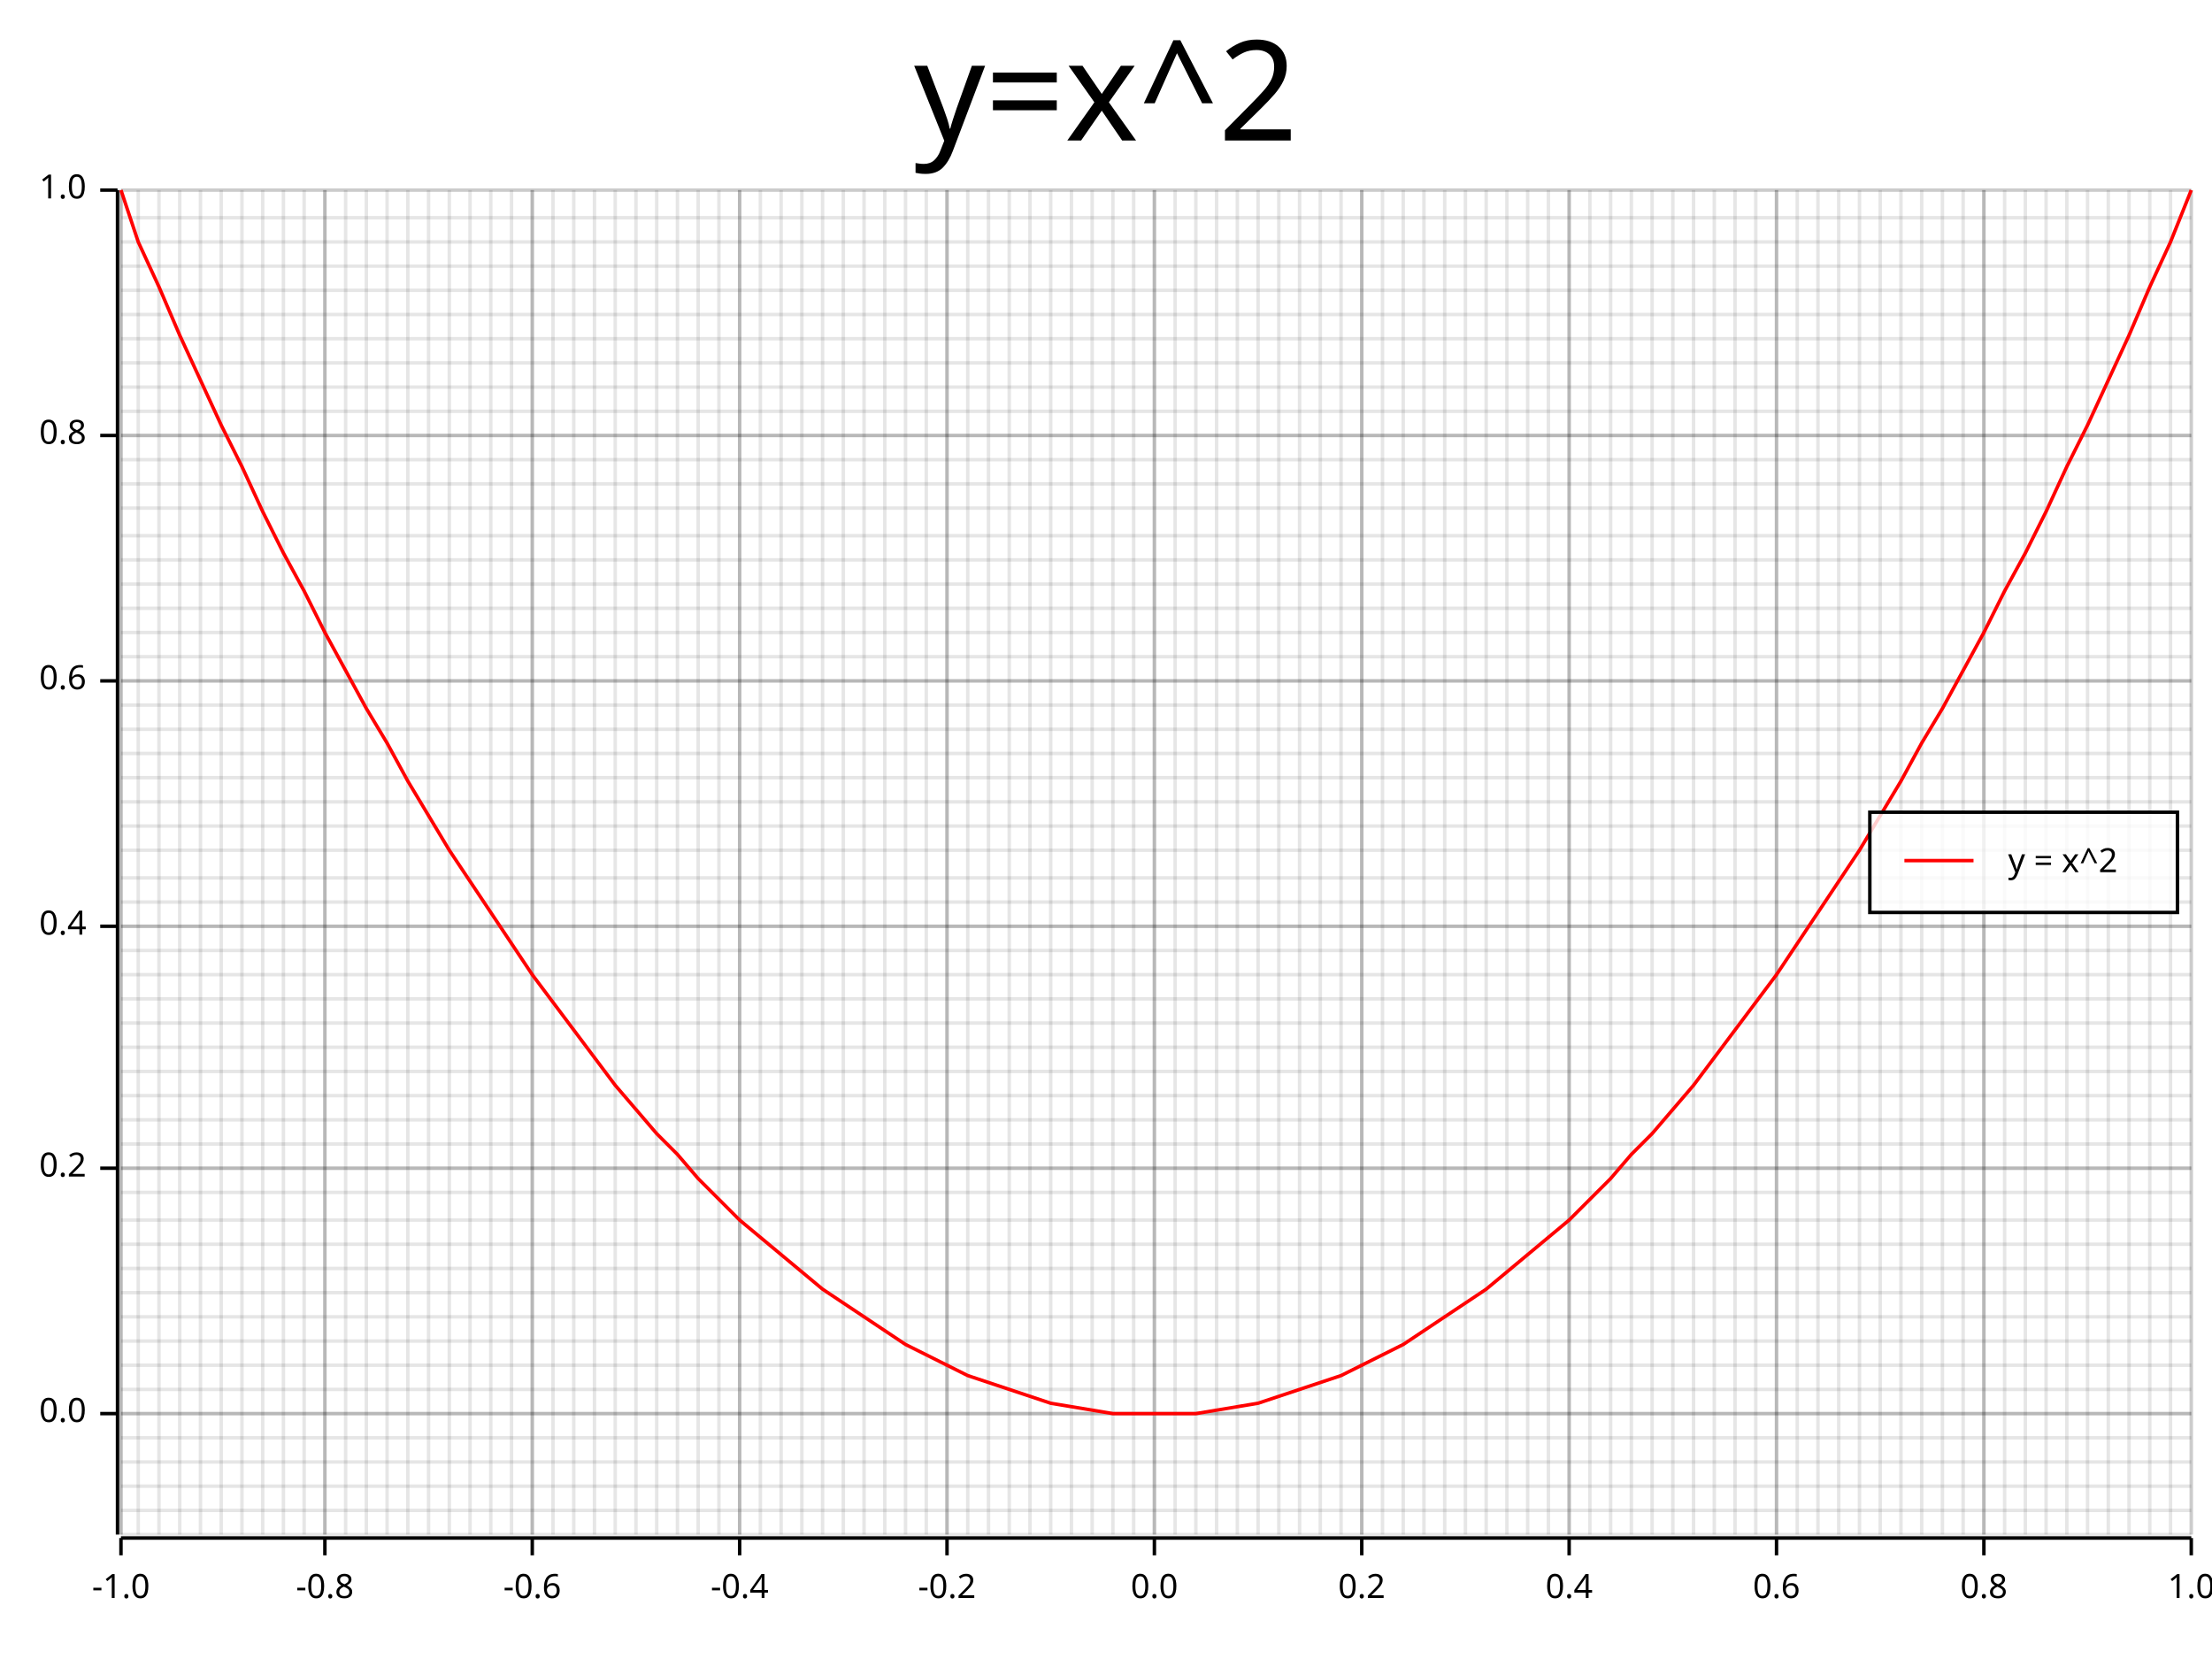
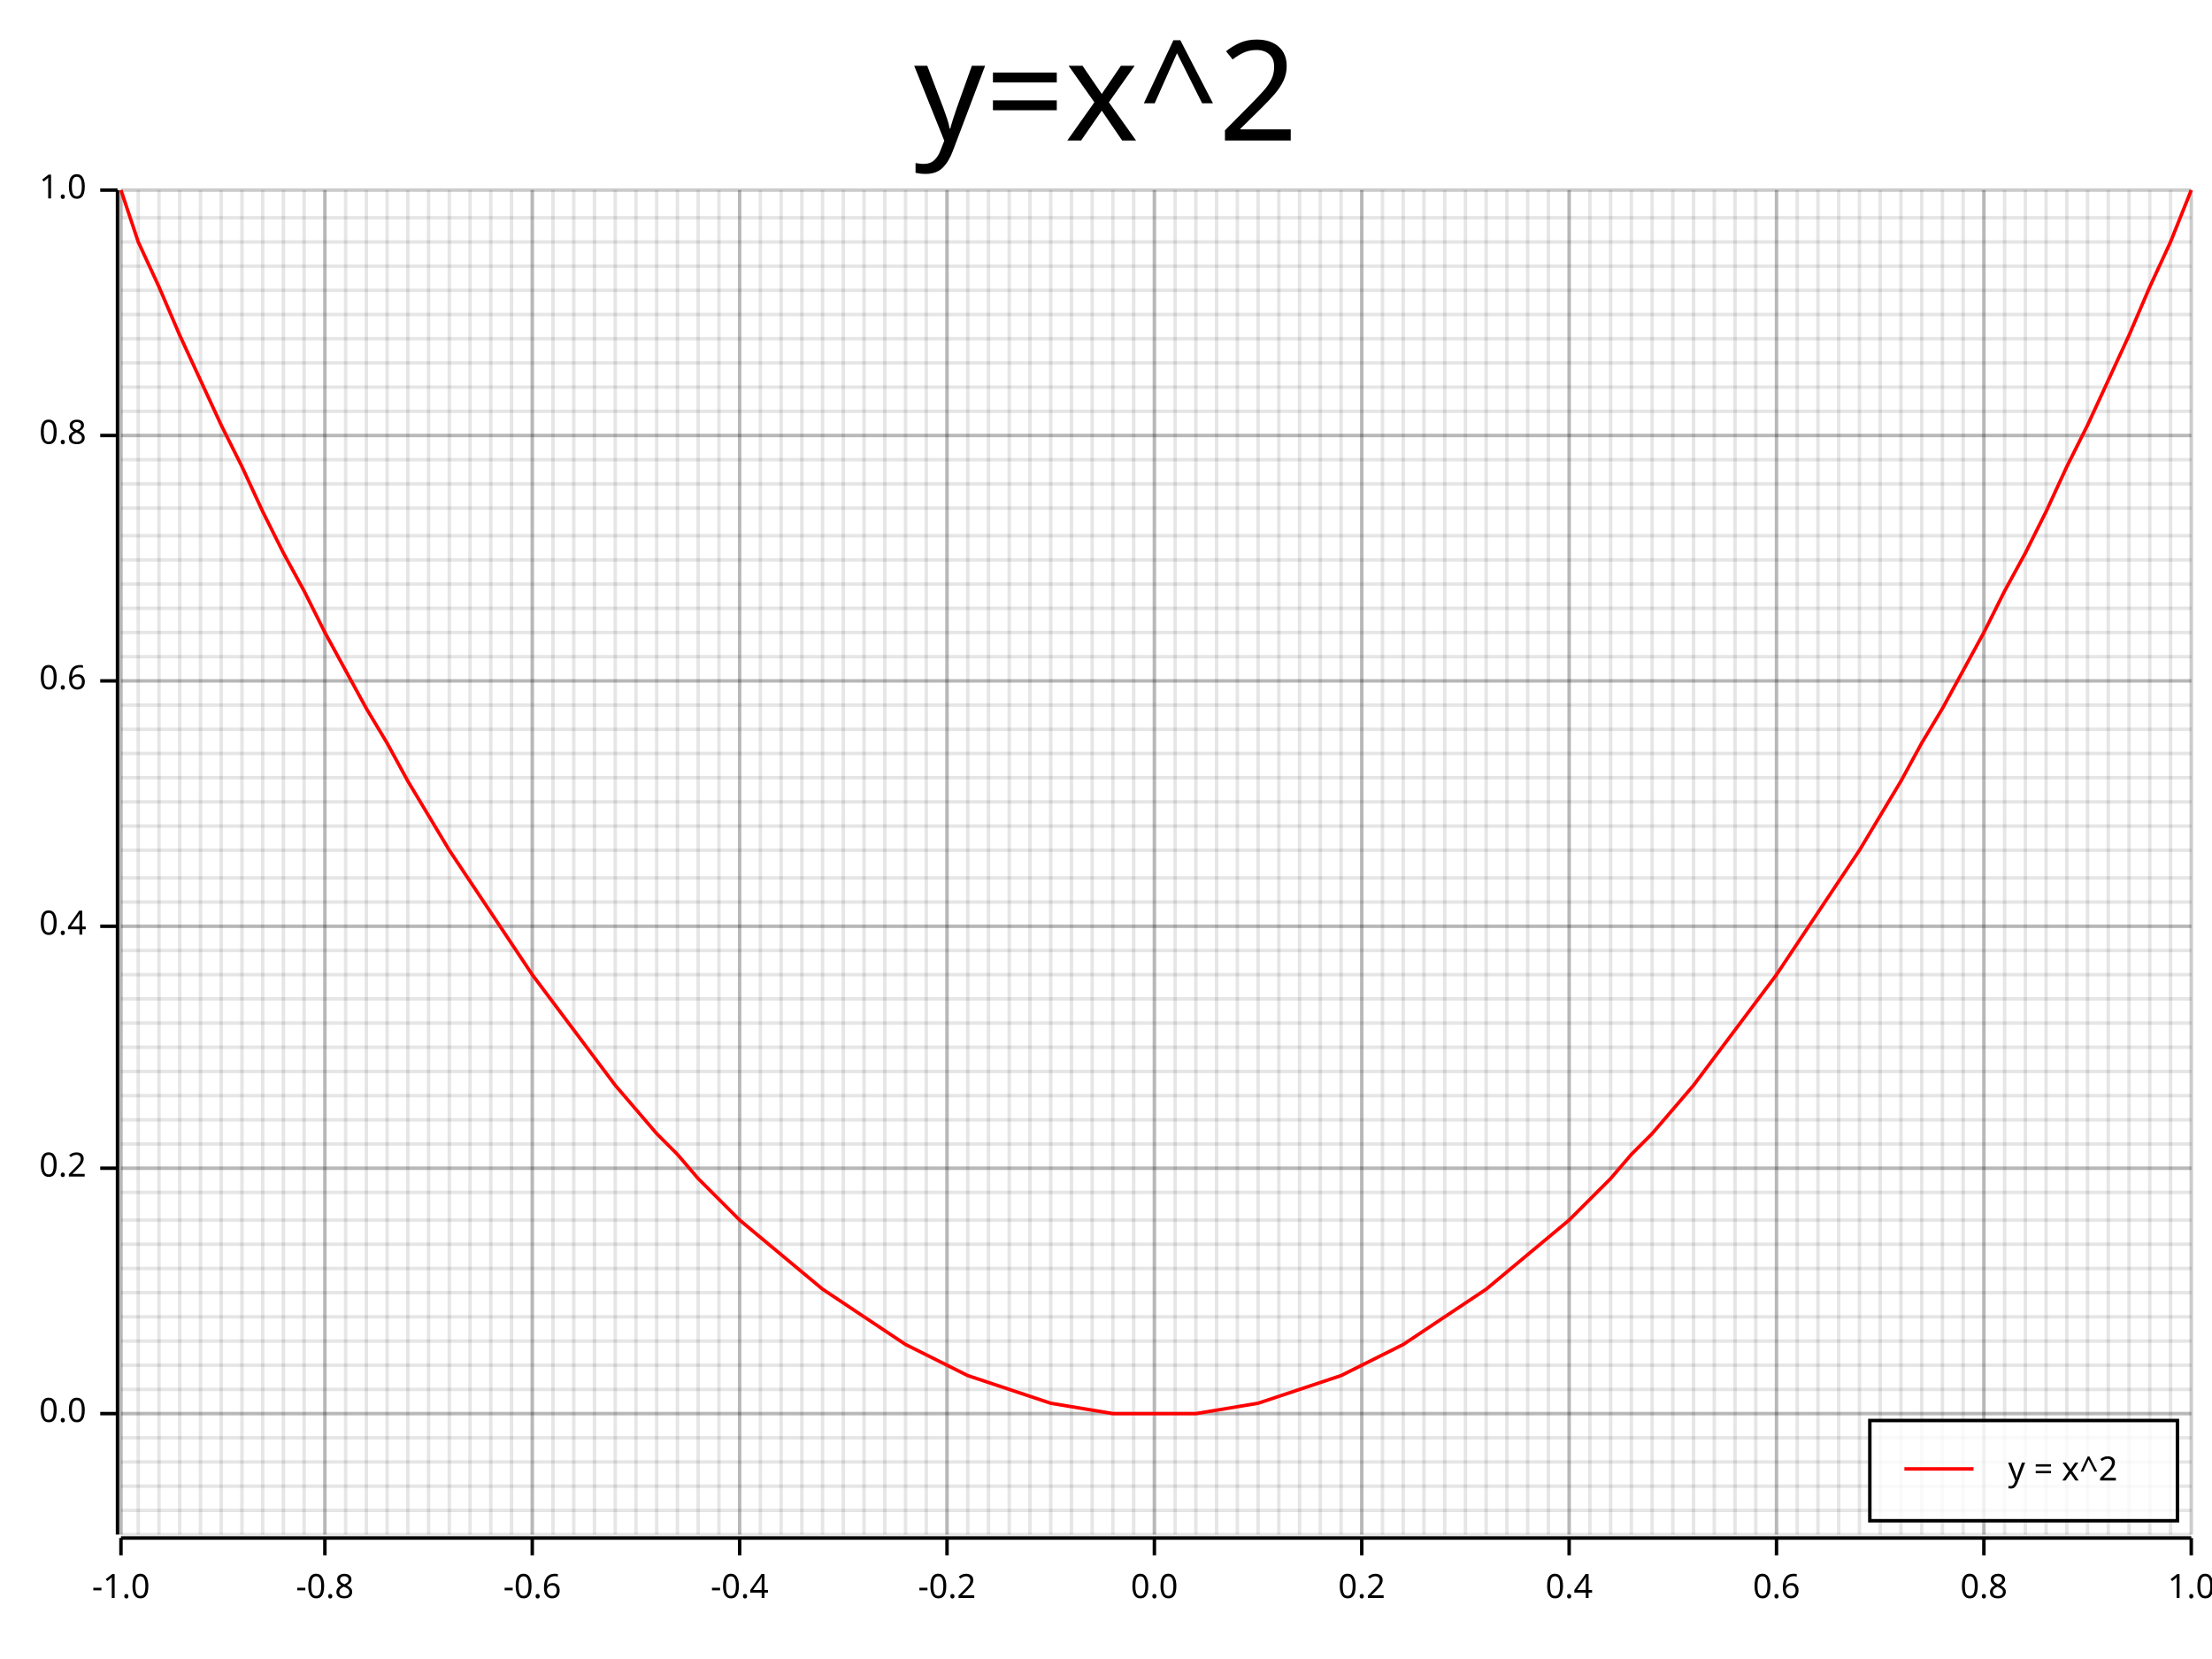
<svg xmlns="http://www.w3.org/2000/svg" width="640" height="480" viewBox="0 0 640 480">
  <rect x="0" y="0" width="640" height="480" opacity="1" fill="#FFFFFF" stroke="none" />
  <text x="320" y="10" dy="0.76em" text-anchor="middle" font-family="sans-serif" font-size="40.323" opacity="1" fill="#000000">
y=x^2
</text>
  <line opacity="0.1" stroke="#000000" stroke-width="1" x1="35" y1="444" x2="35" y2="55" />
  <line opacity="0.1" stroke="#000000" stroke-width="1" x1="40" y1="444" x2="40" y2="55" />
  <line opacity="0.1" stroke="#000000" stroke-width="1" x1="46" y1="444" x2="46" y2="55" />
  <line opacity="0.1" stroke="#000000" stroke-width="1" x1="52" y1="444" x2="52" y2="55" />
  <line opacity="0.1" stroke="#000000" stroke-width="1" x1="58" y1="444" x2="58" y2="55" />
  <line opacity="0.1" stroke="#000000" stroke-width="1" x1="64" y1="444" x2="64" y2="55" />
  <line opacity="0.1" stroke="#000000" stroke-width="1" x1="70" y1="444" x2="70" y2="55" />
  <line opacity="0.1" stroke="#000000" stroke-width="1" x1="76" y1="444" x2="76" y2="55" />
  <line opacity="0.1" stroke="#000000" stroke-width="1" x1="82" y1="444" x2="82" y2="55" />
  <line opacity="0.1" stroke="#000000" stroke-width="1" x1="88" y1="444" x2="88" y2="55" />
  <line opacity="0.1" stroke="#000000" stroke-width="1" x1="94" y1="444" x2="94" y2="55" />
  <line opacity="0.1" stroke="#000000" stroke-width="1" x1="100" y1="444" x2="100" y2="55" />
  <line opacity="0.1" stroke="#000000" stroke-width="1" x1="106" y1="444" x2="106" y2="55" />
  <line opacity="0.1" stroke="#000000" stroke-width="1" x1="112" y1="444" x2="112" y2="55" />
  <line opacity="0.1" stroke="#000000" stroke-width="1" x1="118" y1="444" x2="118" y2="55" />
  <line opacity="0.1" stroke="#000000" stroke-width="1" x1="124" y1="444" x2="124" y2="55" />
  <line opacity="0.1" stroke="#000000" stroke-width="1" x1="130" y1="444" x2="130" y2="55" />
  <line opacity="0.1" stroke="#000000" stroke-width="1" x1="136" y1="444" x2="136" y2="55" />
  <line opacity="0.1" stroke="#000000" stroke-width="1" x1="142" y1="444" x2="142" y2="55" />
  <line opacity="0.1" stroke="#000000" stroke-width="1" x1="148" y1="444" x2="148" y2="55" />
  <line opacity="0.1" stroke="#000000" stroke-width="1" x1="154" y1="444" x2="154" y2="55" />
  <line opacity="0.1" stroke="#000000" stroke-width="1" x1="160" y1="444" x2="160" y2="55" />
  <line opacity="0.1" stroke="#000000" stroke-width="1" x1="166" y1="444" x2="166" y2="55" />
  <line opacity="0.1" stroke="#000000" stroke-width="1" x1="172" y1="444" x2="172" y2="55" />
  <line opacity="0.1" stroke="#000000" stroke-width="1" x1="178" y1="444" x2="178" y2="55" />
  <line opacity="0.1" stroke="#000000" stroke-width="1" x1="184" y1="444" x2="184" y2="55" />
  <line opacity="0.1" stroke="#000000" stroke-width="1" x1="190" y1="444" x2="190" y2="55" />
  <line opacity="0.1" stroke="#000000" stroke-width="1" x1="196" y1="444" x2="196" y2="55" />
  <line opacity="0.1" stroke="#000000" stroke-width="1" x1="202" y1="444" x2="202" y2="55" />
  <line opacity="0.1" stroke="#000000" stroke-width="1" x1="208" y1="444" x2="208" y2="55" />
  <line opacity="0.1" stroke="#000000" stroke-width="1" x1="214" y1="444" x2="214" y2="55" />
  <line opacity="0.1" stroke="#000000" stroke-width="1" x1="220" y1="444" x2="220" y2="55" />
  <line opacity="0.1" stroke="#000000" stroke-width="1" x1="226" y1="444" x2="226" y2="55" />
  <line opacity="0.1" stroke="#000000" stroke-width="1" x1="232" y1="444" x2="232" y2="55" />
  <line opacity="0.1" stroke="#000000" stroke-width="1" x1="238" y1="444" x2="238" y2="55" />
  <line opacity="0.1" stroke="#000000" stroke-width="1" x1="244" y1="444" x2="244" y2="55" />
  <line opacity="0.1" stroke="#000000" stroke-width="1" x1="250" y1="444" x2="250" y2="55" />
  <line opacity="0.1" stroke="#000000" stroke-width="1" x1="256" y1="444" x2="256" y2="55" />
  <line opacity="0.1" stroke="#000000" stroke-width="1" x1="262" y1="444" x2="262" y2="55" />
  <line opacity="0.1" stroke="#000000" stroke-width="1" x1="268" y1="444" x2="268" y2="55" />
  <line opacity="0.1" stroke="#000000" stroke-width="1" x1="274" y1="444" x2="274" y2="55" />
  <line opacity="0.1" stroke="#000000" stroke-width="1" x1="280" y1="444" x2="280" y2="55" />
  <line opacity="0.1" stroke="#000000" stroke-width="1" x1="286" y1="444" x2="286" y2="55" />
  <line opacity="0.1" stroke="#000000" stroke-width="1" x1="292" y1="444" x2="292" y2="55" />
  <line opacity="0.1" stroke="#000000" stroke-width="1" x1="298" y1="444" x2="298" y2="55" />
  <line opacity="0.1" stroke="#000000" stroke-width="1" x1="304" y1="444" x2="304" y2="55" />
  <line opacity="0.1" stroke="#000000" stroke-width="1" x1="310" y1="444" x2="310" y2="55" />
  <line opacity="0.1" stroke="#000000" stroke-width="1" x1="316" y1="444" x2="316" y2="55" />
  <line opacity="0.1" stroke="#000000" stroke-width="1" x1="322" y1="444" x2="322" y2="55" />
  <line opacity="0.1" stroke="#000000" stroke-width="1" x1="328" y1="444" x2="328" y2="55" />
  <line opacity="0.1" stroke="#000000" stroke-width="1" x1="334" y1="444" x2="334" y2="55" />
  <line opacity="0.1" stroke="#000000" stroke-width="1" x1="340" y1="444" x2="340" y2="55" />
  <line opacity="0.1" stroke="#000000" stroke-width="1" x1="346" y1="444" x2="346" y2="55" />
  <line opacity="0.1" stroke="#000000" stroke-width="1" x1="352" y1="444" x2="352" y2="55" />
  <line opacity="0.1" stroke="#000000" stroke-width="1" x1="358" y1="444" x2="358" y2="55" />
  <line opacity="0.1" stroke="#000000" stroke-width="1" x1="364" y1="444" x2="364" y2="55" />
  <line opacity="0.1" stroke="#000000" stroke-width="1" x1="370" y1="444" x2="370" y2="55" />
  <line opacity="0.1" stroke="#000000" stroke-width="1" x1="376" y1="444" x2="376" y2="55" />
  <line opacity="0.1" stroke="#000000" stroke-width="1" x1="382" y1="444" x2="382" y2="55" />
  <line opacity="0.1" stroke="#000000" stroke-width="1" x1="388" y1="444" x2="388" y2="55" />
  <line opacity="0.1" stroke="#000000" stroke-width="1" x1="394" y1="444" x2="394" y2="55" />
  <line opacity="0.1" stroke="#000000" stroke-width="1" x1="400" y1="444" x2="400" y2="55" />
  <line opacity="0.1" stroke="#000000" stroke-width="1" x1="406" y1="444" x2="406" y2="55" />
  <line opacity="0.1" stroke="#000000" stroke-width="1" x1="412" y1="444" x2="412" y2="55" />
  <line opacity="0.1" stroke="#000000" stroke-width="1" x1="418" y1="444" x2="418" y2="55" />
  <line opacity="0.1" stroke="#000000" stroke-width="1" x1="424" y1="444" x2="424" y2="55" />
  <line opacity="0.1" stroke="#000000" stroke-width="1" x1="430" y1="444" x2="430" y2="55" />
  <line opacity="0.1" stroke="#000000" stroke-width="1" x1="436" y1="444" x2="436" y2="55" />
  <line opacity="0.1" stroke="#000000" stroke-width="1" x1="442" y1="444" x2="442" y2="55" />
  <line opacity="0.1" stroke="#000000" stroke-width="1" x1="448" y1="444" x2="448" y2="55" />
  <line opacity="0.1" stroke="#000000" stroke-width="1" x1="454" y1="444" x2="454" y2="55" />
  <line opacity="0.1" stroke="#000000" stroke-width="1" x1="460" y1="444" x2="460" y2="55" />
  <line opacity="0.1" stroke="#000000" stroke-width="1" x1="466" y1="444" x2="466" y2="55" />
  <line opacity="0.1" stroke="#000000" stroke-width="1" x1="472" y1="444" x2="472" y2="55" />
  <line opacity="0.1" stroke="#000000" stroke-width="1" x1="478" y1="444" x2="478" y2="55" />
  <line opacity="0.1" stroke="#000000" stroke-width="1" x1="484" y1="444" x2="484" y2="55" />
  <line opacity="0.1" stroke="#000000" stroke-width="1" x1="490" y1="444" x2="490" y2="55" />
  <line opacity="0.1" stroke="#000000" stroke-width="1" x1="496" y1="444" x2="496" y2="55" />
  <line opacity="0.1" stroke="#000000" stroke-width="1" x1="502" y1="444" x2="502" y2="55" />
  <line opacity="0.1" stroke="#000000" stroke-width="1" x1="508" y1="444" x2="508" y2="55" />
  <line opacity="0.1" stroke="#000000" stroke-width="1" x1="514" y1="444" x2="514" y2="55" />
  <line opacity="0.1" stroke="#000000" stroke-width="1" x1="520" y1="444" x2="520" y2="55" />
  <line opacity="0.1" stroke="#000000" stroke-width="1" x1="526" y1="444" x2="526" y2="55" />
  <line opacity="0.1" stroke="#000000" stroke-width="1" x1="532" y1="444" x2="532" y2="55" />
  <line opacity="0.1" stroke="#000000" stroke-width="1" x1="538" y1="444" x2="538" y2="55" />
  <line opacity="0.1" stroke="#000000" stroke-width="1" x1="544" y1="444" x2="544" y2="55" />
  <line opacity="0.1" stroke="#000000" stroke-width="1" x1="550" y1="444" x2="550" y2="55" />
  <line opacity="0.1" stroke="#000000" stroke-width="1" x1="556" y1="444" x2="556" y2="55" />
  <line opacity="0.1" stroke="#000000" stroke-width="1" x1="562" y1="444" x2="562" y2="55" />
  <line opacity="0.1" stroke="#000000" stroke-width="1" x1="568" y1="444" x2="568" y2="55" />
  <line opacity="0.1" stroke="#000000" stroke-width="1" x1="574" y1="444" x2="574" y2="55" />
  <line opacity="0.1" stroke="#000000" stroke-width="1" x1="580" y1="444" x2="580" y2="55" />
  <line opacity="0.1" stroke="#000000" stroke-width="1" x1="586" y1="444" x2="586" y2="55" />
  <line opacity="0.1" stroke="#000000" stroke-width="1" x1="592" y1="444" x2="592" y2="55" />
  <line opacity="0.1" stroke="#000000" stroke-width="1" x1="598" y1="444" x2="598" y2="55" />
  <line opacity="0.1" stroke="#000000" stroke-width="1" x1="604" y1="444" x2="604" y2="55" />
  <line opacity="0.1" stroke="#000000" stroke-width="1" x1="610" y1="444" x2="610" y2="55" />
  <line opacity="0.1" stroke="#000000" stroke-width="1" x1="616" y1="444" x2="616" y2="55" />
  <line opacity="0.1" stroke="#000000" stroke-width="1" x1="622" y1="444" x2="622" y2="55" />
  <line opacity="0.1" stroke="#000000" stroke-width="1" x1="628" y1="444" x2="628" y2="55" />
  <line opacity="0.1" stroke="#000000" stroke-width="1" x1="35" y1="444" x2="634" y2="444" />
  <line opacity="0.1" stroke="#000000" stroke-width="1" x1="35" y1="437" x2="634" y2="437" />
  <line opacity="0.1" stroke="#000000" stroke-width="1" x1="35" y1="430" x2="634" y2="430" />
  <line opacity="0.1" stroke="#000000" stroke-width="1" x1="35" y1="423" x2="634" y2="423" />
  <line opacity="0.1" stroke="#000000" stroke-width="1" x1="35" y1="416" x2="634" y2="416" />
  <line opacity="0.1" stroke="#000000" stroke-width="1" x1="35" y1="409" x2="634" y2="409" />
  <line opacity="0.1" stroke="#000000" stroke-width="1" x1="35" y1="402" x2="634" y2="402" />
  <line opacity="0.1" stroke="#000000" stroke-width="1" x1="35" y1="395" x2="634" y2="395" />
  <line opacity="0.1" stroke="#000000" stroke-width="1" x1="35" y1="388" x2="634" y2="388" />
  <line opacity="0.1" stroke="#000000" stroke-width="1" x1="35" y1="381" x2="634" y2="381" />
  <line opacity="0.1" stroke="#000000" stroke-width="1" x1="35" y1="374" x2="634" y2="374" />
  <line opacity="0.1" stroke="#000000" stroke-width="1" x1="35" y1="367" x2="634" y2="367" />
  <line opacity="0.1" stroke="#000000" stroke-width="1" x1="35" y1="360" x2="634" y2="360" />
  <line opacity="0.1" stroke="#000000" stroke-width="1" x1="35" y1="353" x2="634" y2="353" />
  <line opacity="0.1" stroke="#000000" stroke-width="1" x1="35" y1="345" x2="634" y2="345" />
  <line opacity="0.1" stroke="#000000" stroke-width="1" x1="35" y1="338" x2="634" y2="338" />
  <line opacity="0.1" stroke="#000000" stroke-width="1" x1="35" y1="331" x2="634" y2="331" />
  <line opacity="0.1" stroke="#000000" stroke-width="1" x1="35" y1="324" x2="634" y2="324" />
  <line opacity="0.1" stroke="#000000" stroke-width="1" x1="35" y1="317" x2="634" y2="317" />
  <line opacity="0.1" stroke="#000000" stroke-width="1" x1="35" y1="310" x2="634" y2="310" />
  <line opacity="0.1" stroke="#000000" stroke-width="1" x1="35" y1="303" x2="634" y2="303" />
  <line opacity="0.1" stroke="#000000" stroke-width="1" x1="35" y1="296" x2="634" y2="296" />
  <line opacity="0.1" stroke="#000000" stroke-width="1" x1="35" y1="289" x2="634" y2="289" />
  <line opacity="0.1" stroke="#000000" stroke-width="1" x1="35" y1="282" x2="634" y2="282" />
  <line opacity="0.1" stroke="#000000" stroke-width="1" x1="35" y1="275" x2="634" y2="275" />
  <line opacity="0.1" stroke="#000000" stroke-width="1" x1="35" y1="268" x2="634" y2="268" />
  <line opacity="0.1" stroke="#000000" stroke-width="1" x1="35" y1="261" x2="634" y2="261" />
  <line opacity="0.1" stroke="#000000" stroke-width="1" x1="35" y1="254" x2="634" y2="254" />
  <line opacity="0.1" stroke="#000000" stroke-width="1" x1="35" y1="246" x2="634" y2="246" />
  <line opacity="0.1" stroke="#000000" stroke-width="1" x1="35" y1="239" x2="634" y2="239" />
  <line opacity="0.1" stroke="#000000" stroke-width="1" x1="35" y1="232" x2="634" y2="232" />
  <line opacity="0.1" stroke="#000000" stroke-width="1" x1="35" y1="225" x2="634" y2="225" />
  <line opacity="0.1" stroke="#000000" stroke-width="1" x1="35" y1="218" x2="634" y2="218" />
  <line opacity="0.1" stroke="#000000" stroke-width="1" x1="35" y1="211" x2="634" y2="211" />
  <line opacity="0.1" stroke="#000000" stroke-width="1" x1="35" y1="204" x2="634" y2="204" />
  <line opacity="0.1" stroke="#000000" stroke-width="1" x1="35" y1="197" x2="634" y2="197" />
  <line opacity="0.1" stroke="#000000" stroke-width="1" x1="35" y1="190" x2="634" y2="190" />
  <line opacity="0.1" stroke="#000000" stroke-width="1" x1="35" y1="183" x2="634" y2="183" />
  <line opacity="0.1" stroke="#000000" stroke-width="1" x1="35" y1="176" x2="634" y2="176" />
  <line opacity="0.1" stroke="#000000" stroke-width="1" x1="35" y1="169" x2="634" y2="169" />
  <line opacity="0.1" stroke="#000000" stroke-width="1" x1="35" y1="162" x2="634" y2="162" />
  <line opacity="0.1" stroke="#000000" stroke-width="1" x1="35" y1="155" x2="634" y2="155" />
  <line opacity="0.1" stroke="#000000" stroke-width="1" x1="35" y1="147" x2="634" y2="147" />
  <line opacity="0.1" stroke="#000000" stroke-width="1" x1="35" y1="140" x2="634" y2="140" />
  <line opacity="0.1" stroke="#000000" stroke-width="1" x1="35" y1="133" x2="634" y2="133" />
  <line opacity="0.1" stroke="#000000" stroke-width="1" x1="35" y1="126" x2="634" y2="126" />
  <line opacity="0.1" stroke="#000000" stroke-width="1" x1="35" y1="119" x2="634" y2="119" />
  <line opacity="0.1" stroke="#000000" stroke-width="1" x1="35" y1="112" x2="634" y2="112" />
  <line opacity="0.1" stroke="#000000" stroke-width="1" x1="35" y1="105" x2="634" y2="105" />
  <line opacity="0.1" stroke="#000000" stroke-width="1" x1="35" y1="98" x2="634" y2="98" />
  <line opacity="0.1" stroke="#000000" stroke-width="1" x1="35" y1="91" x2="634" y2="91" />
  <line opacity="0.1" stroke="#000000" stroke-width="1" x1="35" y1="84" x2="634" y2="84" />
  <line opacity="0.1" stroke="#000000" stroke-width="1" x1="35" y1="77" x2="634" y2="77" />
  <line opacity="0.1" stroke="#000000" stroke-width="1" x1="35" y1="70" x2="634" y2="70" />
  <line opacity="0.1" stroke="#000000" stroke-width="1" x1="35" y1="63" x2="634" y2="63" />
  <line opacity="0.2" stroke="#000000" stroke-width="1" x1="35" y1="444" x2="35" y2="55" />
  <line opacity="0.2" stroke="#000000" stroke-width="1" x1="94" y1="444" x2="94" y2="55" />
  <line opacity="0.2" stroke="#000000" stroke-width="1" x1="154" y1="444" x2="154" y2="55" />
  <line opacity="0.2" stroke="#000000" stroke-width="1" x1="214" y1="444" x2="214" y2="55" />
  <line opacity="0.2" stroke="#000000" stroke-width="1" x1="274" y1="444" x2="274" y2="55" />
  <line opacity="0.2" stroke="#000000" stroke-width="1" x1="334" y1="444" x2="334" y2="55" />
  <line opacity="0.2" stroke="#000000" stroke-width="1" x1="394" y1="444" x2="394" y2="55" />
  <line opacity="0.2" stroke="#000000" stroke-width="1" x1="454" y1="444" x2="454" y2="55" />
  <line opacity="0.2" stroke="#000000" stroke-width="1" x1="514" y1="444" x2="514" y2="55" />
  <line opacity="0.2" stroke="#000000" stroke-width="1" x1="574" y1="444" x2="574" y2="55" />
  <line opacity="0.2" stroke="#000000" stroke-width="1" x1="634" y1="444" x2="634" y2="55" />
  <line opacity="0.2" stroke="#000000" stroke-width="1" x1="35" y1="409" x2="634" y2="409" />
  <line opacity="0.2" stroke="#000000" stroke-width="1" x1="35" y1="338" x2="634" y2="338" />
  <line opacity="0.2" stroke="#000000" stroke-width="1" x1="35" y1="268" x2="634" y2="268" />
  <line opacity="0.2" stroke="#000000" stroke-width="1" x1="35" y1="197" x2="634" y2="197" />
  <line opacity="0.2" stroke="#000000" stroke-width="1" x1="35" y1="126" x2="634" y2="126" />
  <line opacity="0.2" stroke="#000000" stroke-width="1" x1="35" y1="55" x2="634" y2="55" />
  <polyline fill="none" opacity="1" stroke="#000000" stroke-width="1" points="34,55 34,444 " />
  <text x="25" y="409" dy="0.5ex" text-anchor="end" font-family="sans-serif" font-size="9.677" opacity="1" fill="#000000">
0.0
</text>
  <polyline fill="none" opacity="1" stroke="#000000" stroke-width="1" points="29,409 34,409 " />
  <text x="25" y="338" dy="0.5ex" text-anchor="end" font-family="sans-serif" font-size="9.677" opacity="1" fill="#000000">
0.2
</text>
  <polyline fill="none" opacity="1" stroke="#000000" stroke-width="1" points="29,338 34,338 " />
  <text x="25" y="268" dy="0.5ex" text-anchor="end" font-family="sans-serif" font-size="9.677" opacity="1" fill="#000000">
0.4
</text>
  <polyline fill="none" opacity="1" stroke="#000000" stroke-width="1" points="29,268 34,268 " />
  <text x="25" y="197" dy="0.5ex" text-anchor="end" font-family="sans-serif" font-size="9.677" opacity="1" fill="#000000">
0.6
</text>
  <polyline fill="none" opacity="1" stroke="#000000" stroke-width="1" points="29,197 34,197 " />
  <text x="25" y="126" dy="0.5ex" text-anchor="end" font-family="sans-serif" font-size="9.677" opacity="1" fill="#000000">
0.8
</text>
  <polyline fill="none" opacity="1" stroke="#000000" stroke-width="1" points="29,126 34,126 " />
  <text x="25" y="55" dy="0.5ex" text-anchor="end" font-family="sans-serif" font-size="9.677" opacity="1" fill="#000000">
1.0
</text>
  <polyline fill="none" opacity="1" stroke="#000000" stroke-width="1" points="29,55 34,55 " />
  <polyline fill="none" opacity="1" stroke="#000000" stroke-width="1" points="35,445 634,445 " />
  <text x="35" y="455" dy="0.76em" text-anchor="middle" font-family="sans-serif" font-size="9.677" opacity="1" fill="#000000">
-1.0
</text>
  <polyline fill="none" opacity="1" stroke="#000000" stroke-width="1" points="35,445 35,450 " />
  <text x="94" y="455" dy="0.76em" text-anchor="middle" font-family="sans-serif" font-size="9.677" opacity="1" fill="#000000">
-0.8
</text>
  <polyline fill="none" opacity="1" stroke="#000000" stroke-width="1" points="94,445 94,450 " />
  <text x="154" y="455" dy="0.76em" text-anchor="middle" font-family="sans-serif" font-size="9.677" opacity="1" fill="#000000">
-0.6
</text>
  <polyline fill="none" opacity="1" stroke="#000000" stroke-width="1" points="154,445 154,450 " />
  <text x="214" y="455" dy="0.76em" text-anchor="middle" font-family="sans-serif" font-size="9.677" opacity="1" fill="#000000">
-0.4
</text>
  <polyline fill="none" opacity="1" stroke="#000000" stroke-width="1" points="214,445 214,450 " />
  <text x="274" y="455" dy="0.76em" text-anchor="middle" font-family="sans-serif" font-size="9.677" opacity="1" fill="#000000">
-0.2
</text>
  <polyline fill="none" opacity="1" stroke="#000000" stroke-width="1" points="274,445 274,450 " />
  <text x="334" y="455" dy="0.76em" text-anchor="middle" font-family="sans-serif" font-size="9.677" opacity="1" fill="#000000">
0.0
</text>
  <polyline fill="none" opacity="1" stroke="#000000" stroke-width="1" points="334,445 334,450 " />
  <text x="394" y="455" dy="0.76em" text-anchor="middle" font-family="sans-serif" font-size="9.677" opacity="1" fill="#000000">
0.2
</text>
  <polyline fill="none" opacity="1" stroke="#000000" stroke-width="1" points="394,445 394,450 " />
  <text x="454" y="455" dy="0.76em" text-anchor="middle" font-family="sans-serif" font-size="9.677" opacity="1" fill="#000000">
0.4
</text>
  <polyline fill="none" opacity="1" stroke="#000000" stroke-width="1" points="454,445 454,450 " />
  <text x="514" y="455" dy="0.76em" text-anchor="middle" font-family="sans-serif" font-size="9.677" opacity="1" fill="#000000">
0.6
</text>
  <polyline fill="none" opacity="1" stroke="#000000" stroke-width="1" points="514,445 514,450 " />
  <text x="574" y="455" dy="0.76em" text-anchor="middle" font-family="sans-serif" font-size="9.677" opacity="1" fill="#000000">
0.8
</text>
  <polyline fill="none" opacity="1" stroke="#000000" stroke-width="1" points="574,445 574,450 " />
  <text x="634" y="455" dy="0.76em" text-anchor="middle" font-family="sans-serif" font-size="9.677" opacity="1" fill="#000000">
1.0
</text>
  <polyline fill="none" opacity="1" stroke="#000000" stroke-width="1" points="634,445 634,450 " />
  <polyline fill="none" opacity="1" stroke="#FF0000" stroke-width="1" points="35,55 40,70 46,83 52,97 58,110 64,123 70,135 76,148 82,160 88,171 94,183 100,194 106,205 112,215 118,226 124,236 130,246 136,255 142,264 148,273 154,282 160,290 166,298 172,306 178,314 184,321 190,328 196,334 202,341 208,347 214,353 220,358 226,363 232,368 238,373 244,377 250,381 256,385 262,389 268,392 274,395 280,398 286,400 292,402 298,404 304,406 310,407 316,408 322,409 328,409 334,409 340,409 346,409 352,408 358,407 364,406 370,404 376,402 382,400 388,398 394,395 400,392 406,389 412,385 418,381 424,377 430,373 436,368 442,363 448,358 454,353 460,347 466,341 472,334 478,328 484,321 490,314 496,306 502,298 508,290 514,282 520,273 526,264 532,255 538,246 544,236 550,226 556,215 562,205 568,194 574,183 580,171 586,160 592,148 598,135 604,123 610,110 616,97 622,83 628,70 634,55 " />
-   <rect x="541" y="235" width="89" height="29" opacity="0.8" fill="#FFFFFF" stroke="none" />
-   <rect x="541" y="235" width="89" height="29" opacity="1" fill="none" stroke="#000000" />
-   <text x="581" y="245" dy="0.76em" text-anchor="start" font-family="sans-serif" font-size="9.677" opacity="1" fill="#000000">
+   <rect x="541" y="411" width="89" height="29" opacity="0.8" fill="#FFFFFF" stroke="none" />
+   <rect x="541" y="411" width="89" height="29" opacity="1" fill="none" stroke="#000000" />
+   <text x="581" y="421" dy="0.76em" text-anchor="start" font-family="sans-serif" font-size="9.677" opacity="1" fill="#000000">
y = x^2
</text>
-   <polyline fill="none" opacity="1" stroke="#FF0000" stroke-width="1" points="551,249 571,249 " />
+   <polyline fill="none" opacity="1" stroke="#FF0000" stroke-width="1" points="551,425 571,425 " />
</svg>
